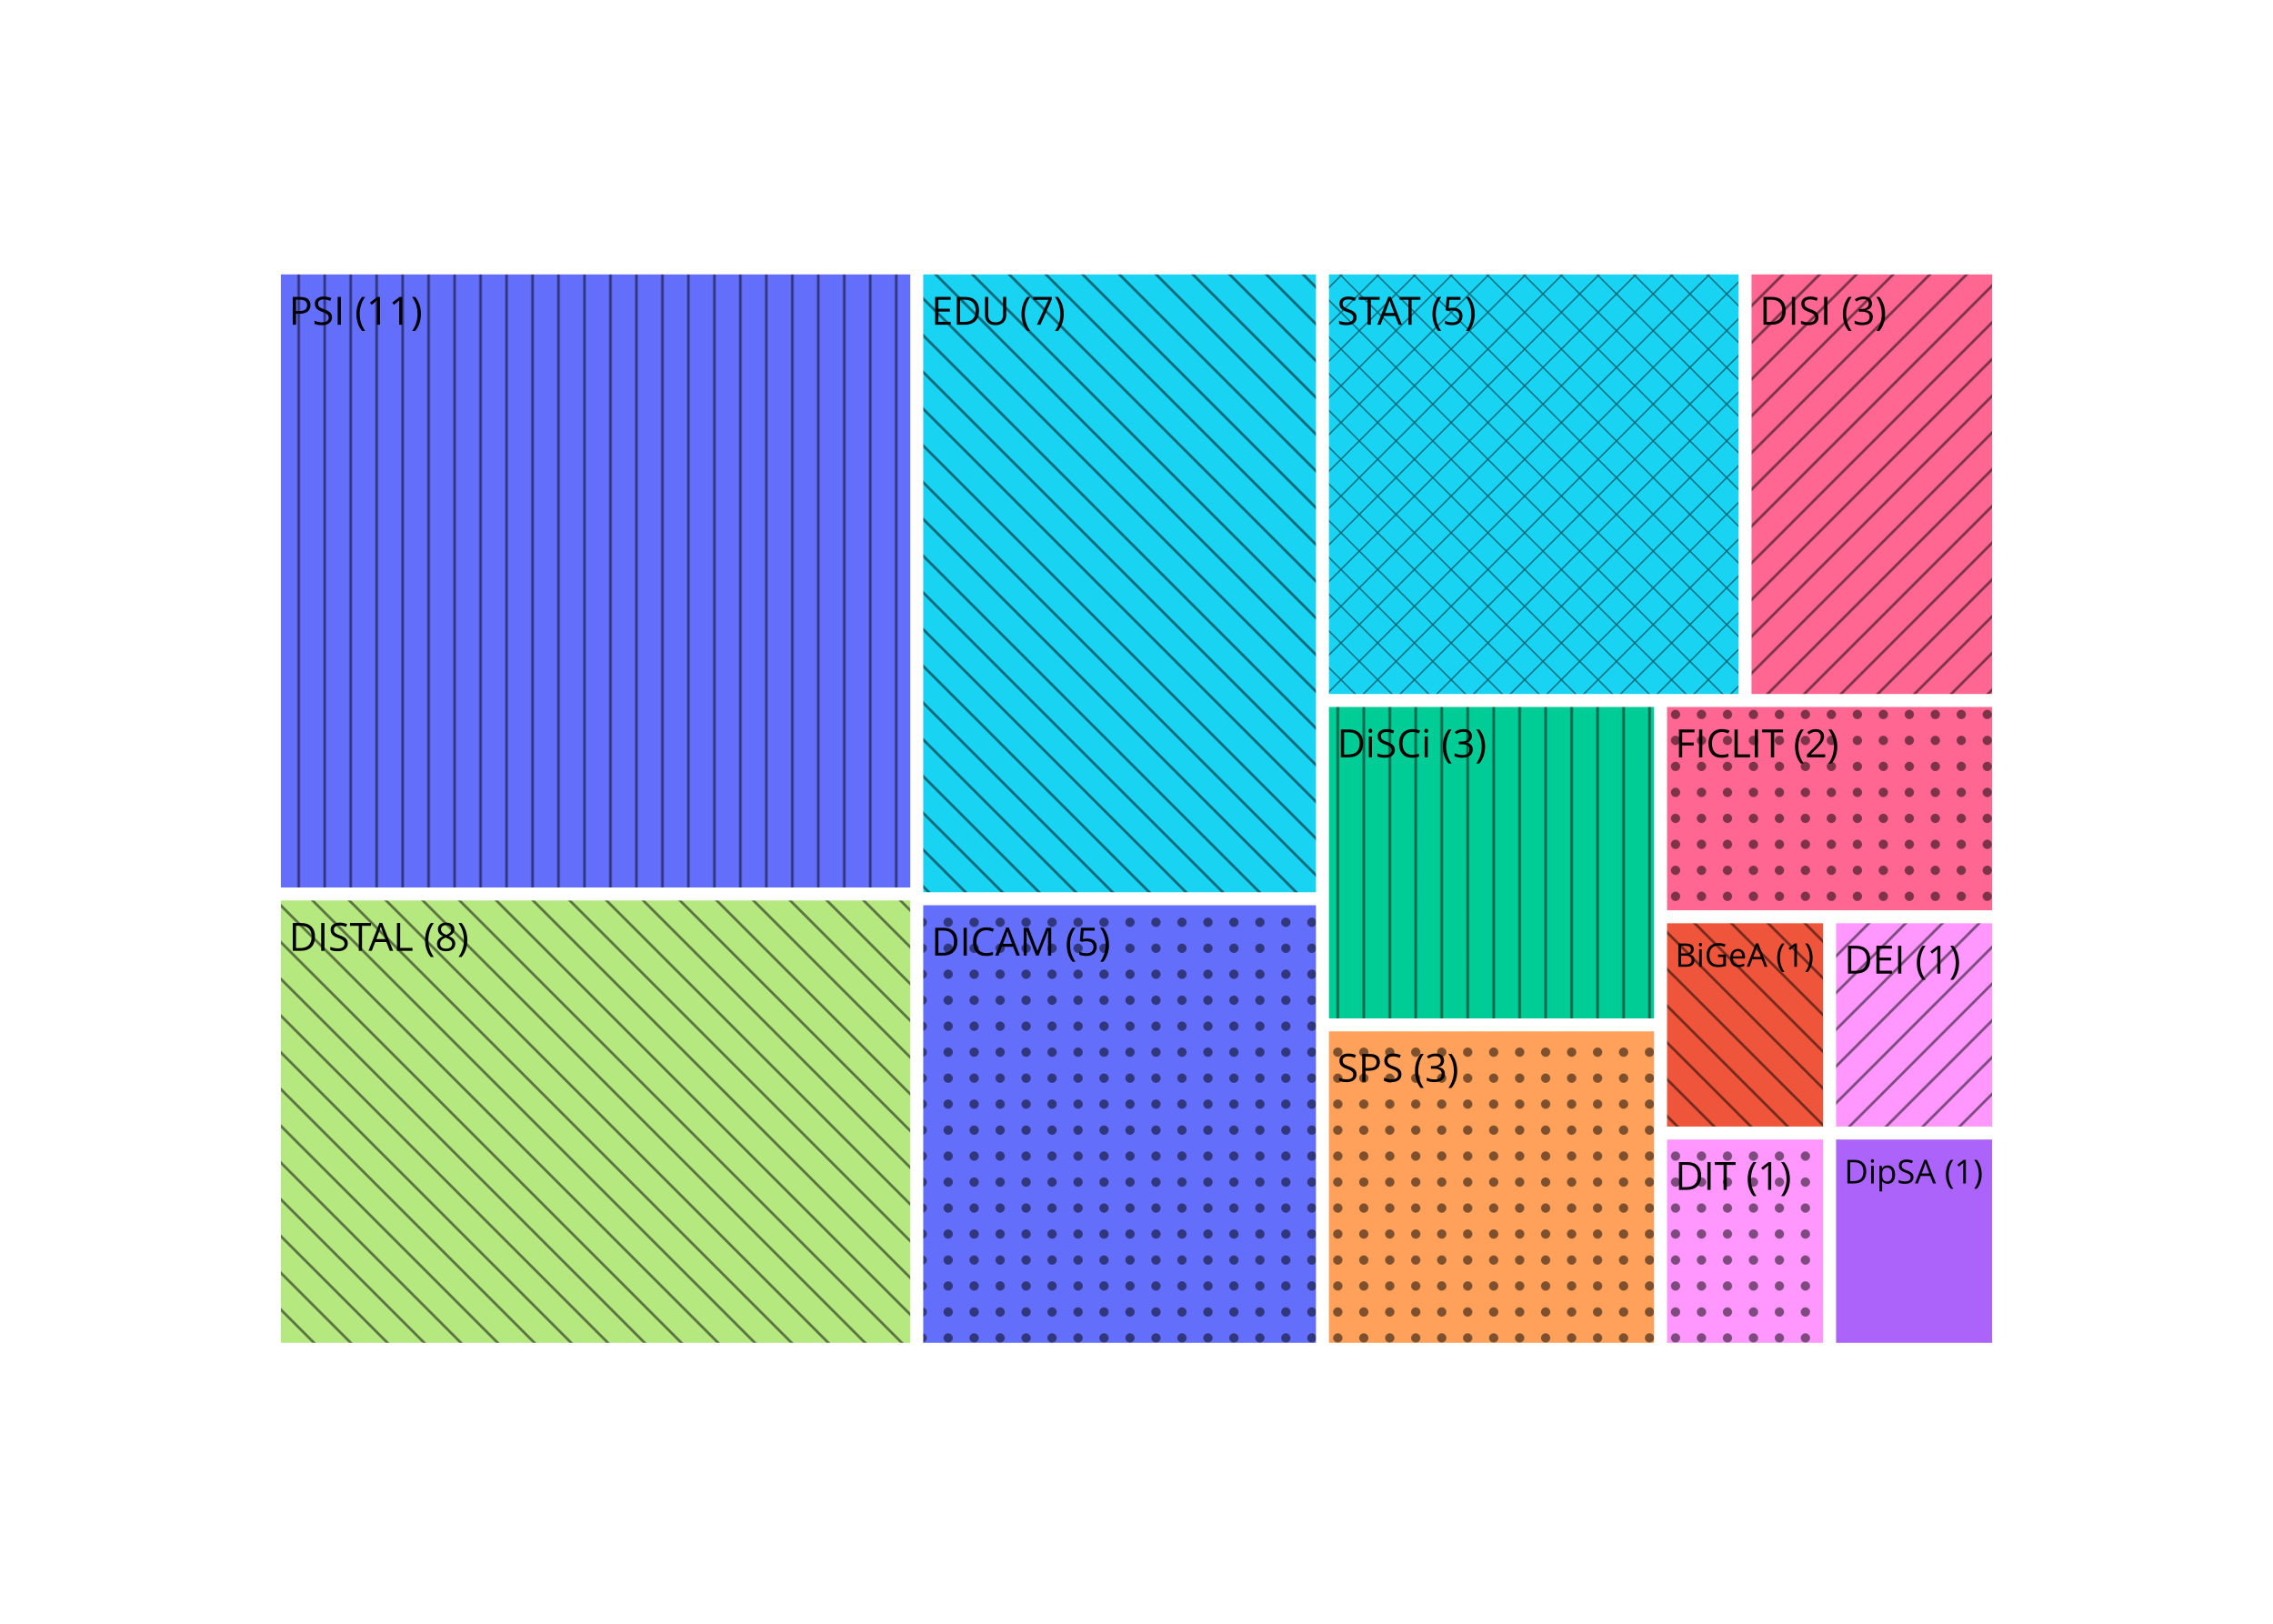
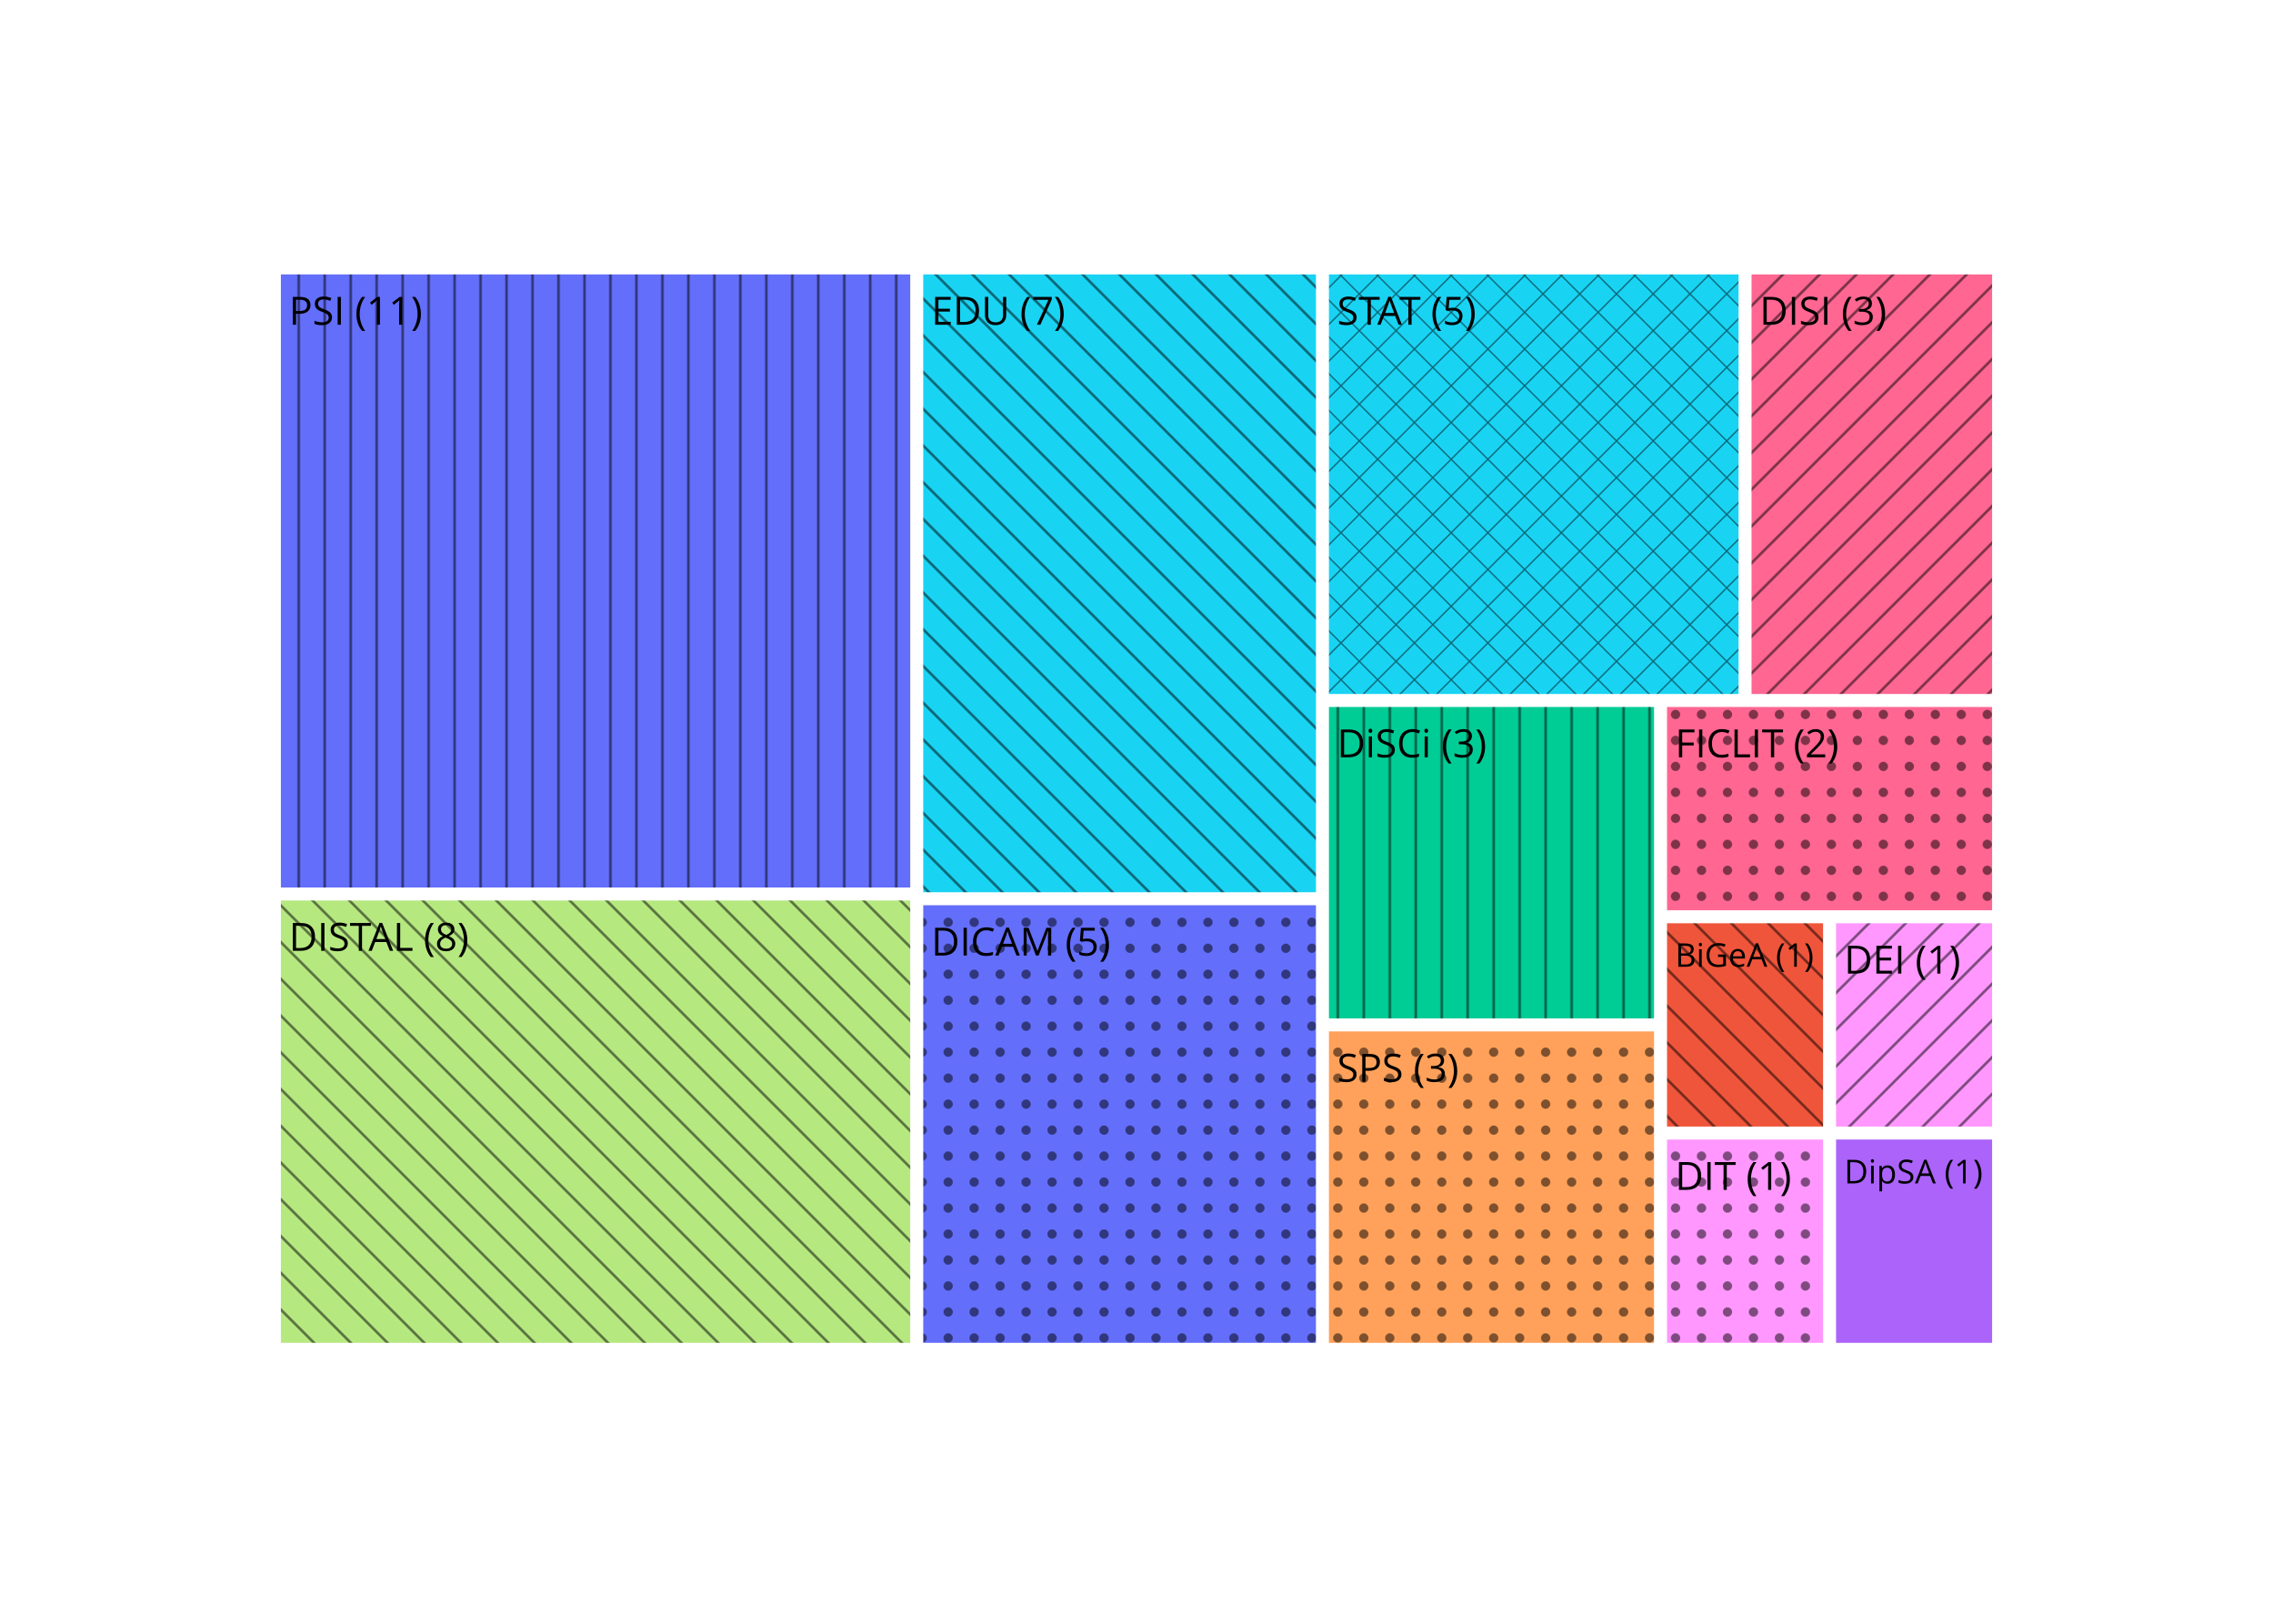
<svg xmlns="http://www.w3.org/2000/svg" class="main-svg" width="700" height="500" style="" viewBox="0 0 700 500">
  <rect x="0" y="0" width="700" height="500" style="fill: rgb(255, 255, 255); fill-opacity: 1;" />
-   <defs id="defs-6273d2">
+   <defs id="defs-4632e1">
    <g class="clips" />
    <g class="gradients" />
    <g class="patterns">
-       <pattern id="p6273d2-b3fcb0-10" width="8px" height="8px" patternUnits="userSpaceOnUse" patternTransform="">
+       <pattern id="p4632e1-4082cd-10" width="8px" height="8px" patternUnits="userSpaceOnUse" patternTransform="">
        <rect width="8px" height="8px" fill="rgb(99, 110, 250)" fill-opacity="1" />
        <path d="M4,0L4,8" opacity="0.5" stroke="rgb(0, 0, 0)" stroke-width="0.8px" />
      </pattern>
-       <pattern id="p6273d2-b3fcb0-4" width="11.314px" height="11.314px" patternUnits="userSpaceOnUse" patternTransform="">
+       <pattern id="p4632e1-4082cd-4" width="11.314px" height="11.314px" patternUnits="userSpaceOnUse" patternTransform="">
        <rect width="11.314px" height="11.314px" fill="rgb(182, 232, 128)" fill-opacity="1" />
        <path d="M8.485,-2.828l5.657,5.657M0,0L11.314,11.314M-2.828,8.485l5.657,5.657" opacity="0.5" stroke="rgb(0, 0, 0)" stroke-width="0.8px" />
      </pattern>
-       <pattern id="p6273d2-b3fcb0-8" width="11.314px" height="11.314px" patternUnits="userSpaceOnUse" patternTransform="">
+       <pattern id="p4632e1-4082cd-8" width="11.314px" height="11.314px" patternUnits="userSpaceOnUse" patternTransform="">
        <rect width="11.314px" height="11.314px" fill="rgb(25, 211, 243)" fill-opacity="1" />
        <path d="M8.485,-2.828l5.657,5.657M0,0L11.314,11.314M-2.828,8.485l5.657,5.657" opacity="0.5" stroke="rgb(0, 0, 0)" stroke-width="0.8px" />
      </pattern>
-       <pattern id="p6273d2-b3fcb0-2" width="8px" height="8px" patternUnits="userSpaceOnUse" patternTransform="">
+       <pattern id="p4632e1-4082cd-2" width="8px" height="8px" patternUnits="userSpaceOnUse" patternTransform="">
        <rect width="8px" height="8px" fill="rgb(99, 110, 250)" fill-opacity="1" />
        <circle cx="4" cy="4" r="1.427" opacity="0.5" fill="rgb(0, 0, 0)" />
      </pattern>
-       <pattern id="p6273d2-b3fcb0-12" width="11.314px" height="11.314px" patternUnits="userSpaceOnUse" patternTransform="">
+       <pattern id="p4632e1-4082cd-12" width="11.314px" height="11.314px" patternUnits="userSpaceOnUse" patternTransform="">
        <rect width="11.314px" height="11.314px" fill="rgb(25, 211, 243)" fill-opacity="1" />
        <path d="M-2.828,2.828l5.657,-5.657M0,11.314L11.314,0M8.485,14.142l5.657,-5.657M8.485,-2.828l5.657,5.657M0,0L11.314,11.314M-2.828,8.485l5.657,5.657" opacity="0.5" stroke="rgb(0, 0, 0)" stroke-width="0.411px" />
      </pattern>
-       <pattern id="p6273d2-b3fcb0-3" width="11.314px" height="11.314px" patternUnits="userSpaceOnUse" patternTransform="">
+       <pattern id="p4632e1-4082cd-3" width="11.314px" height="11.314px" patternUnits="userSpaceOnUse" patternTransform="">
        <rect width="11.314px" height="11.314px" fill="rgb(255, 102, 146)" fill-opacity="1" />
        <path d="M-2.828,2.828l5.657,-5.657M0,11.314L11.314,0M8.485,14.142l5.657,-5.657" opacity="0.5" stroke="rgb(0, 0, 0)" stroke-width="0.8px" />
      </pattern>
-       <pattern id="p6273d2-b3fcb0-6" width="8px" height="8px" patternUnits="userSpaceOnUse" patternTransform="">
+       <pattern id="p4632e1-4082cd-6" width="8px" height="8px" patternUnits="userSpaceOnUse" patternTransform="">
        <rect width="8px" height="8px" fill="rgb(0, 204, 150)" fill-opacity="1" />
        <path d="M4,0L4,8" opacity="0.5" stroke="rgb(0, 0, 0)" stroke-width="0.8px" />
      </pattern>
-       <pattern id="p6273d2-b3fcb0-11" width="8px" height="8px" patternUnits="userSpaceOnUse" patternTransform="">
+       <pattern id="p4632e1-4082cd-11" width="8px" height="8px" patternUnits="userSpaceOnUse" patternTransform="">
        <rect width="8px" height="8px" fill="rgb(255, 161, 90)" fill-opacity="1" />
        <circle cx="4" cy="4" r="1.427" opacity="0.5" fill="rgb(0, 0, 0)" />
      </pattern>
-       <pattern id="p6273d2-b3fcb0-9" width="8px" height="8px" patternUnits="userSpaceOnUse" patternTransform="">
+       <pattern id="p4632e1-4082cd-9" width="8px" height="8px" patternUnits="userSpaceOnUse" patternTransform="">
        <rect width="8px" height="8px" fill="rgb(255, 102, 146)" fill-opacity="1" />
        <circle cx="4" cy="4" r="1.427" opacity="0.5" fill="rgb(0, 0, 0)" />
      </pattern>
-       <pattern id="p6273d2-b3fcb0-0" width="11.314px" height="11.314px" patternUnits="userSpaceOnUse" patternTransform="">
+       <pattern id="p4632e1-4082cd-0" width="11.314px" height="11.314px" patternUnits="userSpaceOnUse" patternTransform="">
        <rect width="11.314px" height="11.314px" fill="rgb(239, 85, 59)" fill-opacity="1" />
        <path d="M8.485,-2.828l5.657,5.657M0,0L11.314,11.314M-2.828,8.485l5.657,5.657" opacity="0.5" stroke="rgb(0, 0, 0)" stroke-width="0.8px" />
      </pattern>
-       <pattern id="p6273d2-b3fcb0-1" width="11.314px" height="11.314px" patternUnits="userSpaceOnUse" patternTransform="">
+       <pattern id="p4632e1-4082cd-1" width="11.314px" height="11.314px" patternUnits="userSpaceOnUse" patternTransform="">
        <rect width="11.314px" height="11.314px" fill="rgb(255, 151, 255)" fill-opacity="1" />
        <path d="M-2.828,2.828l5.657,-5.657M0,11.314L11.314,0M8.485,14.142l5.657,-5.657" opacity="0.5" stroke="rgb(0, 0, 0)" stroke-width="0.8px" />
      </pattern>
-       <pattern id="p6273d2-b3fcb0-5" width="8px" height="8px" patternUnits="userSpaceOnUse" patternTransform="">
+       <pattern id="p4632e1-4082cd-5" width="8px" height="8px" patternUnits="userSpaceOnUse" patternTransform="">
        <rect width="8px" height="8px" fill="rgb(255, 151, 255)" fill-opacity="1" />
        <circle cx="4" cy="4" r="1.427" opacity="0.5" fill="rgb(0, 0, 0)" />
      </pattern>
    </g>
  </defs>
  <g class="bglayer" />
  <g class="layer-below">
    <g class="imagelayer" />
    <g class="shapelayer" />
  </g>
  <g class="cartesianlayer" />
  <g class="polarlayer" />
  <g class="smithlayer" />
  <g class="ternarylayer" />
  <g class="geolayer" />
  <g class="funnelarealayer" />
  <g class="pielayer" />
  <g class="iciclelayer" />
  <g class="treemaplayer">
    <g class="trace treemap" style="opacity: 1;">
      <g class="slice cursor-pointer">
        <path class="surface" d="M80,60L620,60L620,420L80,420Z" style="pointer-events: none; fill: rgb(0, 0, 0); fill-opacity: 0; stroke-width: 0; stroke: rgb(0, 0, 0); stroke-opacity: 0; opacity: 100;" />
        <g class="slicetext">
          <text data-notex="1" class="slicetext" text-anchor="start" x="0" y="0" style="font-family: 'Open Sans', verdana, arial, sans-serif; font-size: 12px; fill: rgb(42, 63, 95); fill-opacity: 1; white-space: pre;" transform="translate(86,76)"> </text>
        </g>
      </g>
      <g class="slice cursor-pointer">
-         <path class="surface pattern_filled" d="M86,84L280.824,84L280.824,273.789L86,273.789Z" style="pointer-events: none; stroke-width: 1; fill: url('#p6273d2-b3fcb0-10'); stroke: rgb(255, 255, 255); stroke-opacity: 1; opacity: 1;" />
+         <path class="surface pattern_filled" d="M86,84L280.824,84L280.824,273.789L86,273.789Z" style="pointer-events: none; stroke-width: 1; fill: url('#p4632e1-4082cd-10'); stroke: rgb(255, 255, 255); stroke-opacity: 1; opacity: 1;" />
        <g class="slicetext">
          <text data-notex="1" class="slicetext" text-anchor="start" x="0" y="0" style="font-family: 'Open Sans', verdana, arial, sans-serif; font-size: 12px; fill: rgb(255, 255, 255); fill-opacity: 1; white-space: pre;" transform="translate(89,100)">
            <tspan style=" fill: black; text-shadow: -2px -2px 0 #FFF, 2px -2px 0 #FFF, -2px 2px 0 #FFF, 2px 2px 0 #FFF, -2px 0 0 #FFF, 2px 0 0 #FFF, 0 -2px 0 #FFF, 0 2px 0 #FFF;">PSI (11)</tspan>
          </text>
        </g>
      </g>
      <g class="slice cursor-pointer">
-         <path class="surface pattern_filled" d="M86,276.789L280.824,276.789L280.824,414L86,414Z" style="pointer-events: none; stroke-width: 1; fill: url('#p6273d2-b3fcb0-4'); stroke: rgb(255, 255, 255); stroke-opacity: 1; opacity: 1;" />
+         <path class="surface pattern_filled" d="M86,276.789L280.824,276.789L280.824,414L86,414Z" style="pointer-events: none; stroke-width: 1; fill: url('#p4632e1-4082cd-4'); stroke: rgb(255, 255, 255); stroke-opacity: 1; opacity: 1;" />
        <g class="slicetext">
          <text data-notex="1" class="slicetext" text-anchor="start" x="0" y="0" style="font-family: 'Open Sans', verdana, arial, sans-serif; font-size: 12px; fill: rgb(68, 68, 68); fill-opacity: 1; white-space: pre;" transform="translate(89,292.7895)">
            <tspan style=" fill: black; text-shadow: -2px -2px 0 #FFF, 2px -2px 0 #FFF, -2px 2px 0 #FFF, 2px 2px 0 #FFF, -2px 0 0 #FFF, 2px 0 0 #FFF, 0 -2px 0 #FFF, 0 2px 0 #FFF;">DISTAL (8)</tspan>
          </text>
        </g>
      </g>
      <g class="slice cursor-pointer">
-         <path class="surface pattern_filled" d="M283.824,84L405.765,84L405.765,275.25L283.824,275.25Z" style="pointer-events: none; stroke-width: 1; fill: url('#p6273d2-b3fcb0-8'); stroke: rgb(255, 255, 255); stroke-opacity: 1; opacity: 1;" />
+         <path class="surface pattern_filled" d="M283.824,84L405.765,84L405.765,275.25L283.824,275.25Z" style="pointer-events: none; stroke-width: 1; fill: url('#p4632e1-4082cd-8'); stroke: rgb(255, 255, 255); stroke-opacity: 1; opacity: 1;" />
        <g class="slicetext">
          <text data-notex="1" class="slicetext" text-anchor="start" x="0" y="0" style="font-family: 'Open Sans', verdana, arial, sans-serif; font-size: 12px; fill: rgb(68, 68, 68); fill-opacity: 1; white-space: pre;" transform="translate(286.8235,100)">
            <tspan style=" fill: black; text-shadow: -2px -2px 0 #FFF, 2px -2px 0 #FFF, -2px 2px 0 #FFF, 2px 2px 0 #FFF, -2px 0 0 #FFF, 2px 0 0 #FFF, 0 -2px 0 #FFF, 0 2px 0 #FFF;">EDU (7)</tspan>
          </text>
        </g>
      </g>
      <g class="slice cursor-pointer">
-         <path class="surface pattern_filled" d="M283.824,278.25L405.765,278.25L405.765,414L283.824,414Z" style="pointer-events: none; stroke-width: 1; fill: url('#p6273d2-b3fcb0-2'); stroke: rgb(255, 255, 255); stroke-opacity: 1; opacity: 1;" />
+         <path class="surface pattern_filled" d="M283.824,278.25L405.765,278.25L405.765,414L283.824,414Z" style="pointer-events: none; stroke-width: 1; fill: url('#p4632e1-4082cd-2'); stroke: rgb(255, 255, 255); stroke-opacity: 1; opacity: 1;" />
        <g class="slicetext">
          <text data-notex="1" class="slicetext" text-anchor="start" x="0" y="0" style="font-family: 'Open Sans', verdana, arial, sans-serif; font-size: 12px; fill: rgb(255, 255, 255); fill-opacity: 1; white-space: pre;" transform="translate(286.8235,294.25)">
            <tspan style=" fill: black; text-shadow: -2px -2px 0 #FFF, 2px -2px 0 #FFF, -2px 2px 0 #FFF, 2px 2px 0 #FFF, -2px 0 0 #FFF, 2px 0 0 #FFF, 0 -2px 0 #FFF, 0 2px 0 #FFF;">DICAM (5)</tspan>
          </text>
        </g>
      </g>
      <g class="slice cursor-pointer">
-         <path class="surface pattern_filled" d="M408.765,84L535.912,84L535.912,214.2L408.765,214.2Z" style="pointer-events: none; stroke-width: 1; fill: url('#p6273d2-b3fcb0-12'); stroke: rgb(255, 255, 255); stroke-opacity: 1; opacity: 1;" />
+         <path class="surface pattern_filled" d="M408.765,84L535.912,84L535.912,214.2L408.765,214.2Z" style="pointer-events: none; stroke-width: 1; fill: url('#p4632e1-4082cd-12'); stroke: rgb(255, 255, 255); stroke-opacity: 1; opacity: 1;" />
        <g class="slicetext">
          <text data-notex="1" class="slicetext" text-anchor="start" x="0" y="0" style="font-family: 'Open Sans', verdana, arial, sans-serif; font-size: 12px; fill: rgb(68, 68, 68); fill-opacity: 1; white-space: pre;" transform="translate(411.7647,100)">
            <tspan style=" fill: black; text-shadow: -2px -2px 0 #FFF, 2px -2px 0 #FFF, -2px 2px 0 #FFF, 2px 2px 0 #FFF, -2px 0 0 #FFF, 2px 0 0 #FFF, 0 -2px 0 #FFF, 0 2px 0 #FFF;">STAT (5)</tspan>
          </text>
        </g>
      </g>
      <g class="slice cursor-pointer">
-         <path class="surface pattern_filled" d="M538.912,84L614,84L614,214.2L538.912,214.2Z" style="pointer-events: none; stroke-width: 1; fill: url('#p6273d2-b3fcb0-3'); stroke: rgb(255, 255, 255); stroke-opacity: 1; opacity: 1;" />
+         <path class="surface pattern_filled" d="M538.912,84L614,84L614,214.2L538.912,214.2Z" style="pointer-events: none; stroke-width: 1; fill: url('#p4632e1-4082cd-3'); stroke: rgb(255, 255, 255); stroke-opacity: 1; opacity: 1;" />
        <g class="slicetext">
          <text data-notex="1" class="slicetext" text-anchor="start" x="0" y="0" style="font-family: 'Open Sans', verdana, arial, sans-serif; font-size: 12px; fill: rgb(68, 68, 68); fill-opacity: 1; white-space: pre;" transform="translate(541.9118,100)">
            <tspan style=" fill: black; text-shadow: -2px -2px 0 #FFF, 2px -2px 0 #FFF, -2px 2px 0 #FFF, 2px 2px 0 #FFF, -2px 0 0 #FFF, 2px 0 0 #FFF, 0 -2px 0 #FFF, 0 2px 0 #FFF;">DISI (3)</tspan>
          </text>
        </g>
      </g>
      <g class="slice cursor-pointer">
-         <path class="surface pattern_filled" d="M408.765,217.2L509.882,217.2L509.882,314.1L408.765,314.1Z" style="pointer-events: none; stroke-width: 1; fill: url('#p6273d2-b3fcb0-6'); stroke: rgb(255, 255, 255); stroke-opacity: 1; opacity: 1;" />
+         <path class="surface pattern_filled" d="M408.765,217.2L509.882,217.2L509.882,314.1L408.765,314.1Z" style="pointer-events: none; stroke-width: 1; fill: url('#p4632e1-4082cd-6'); stroke: rgb(255, 255, 255); stroke-opacity: 1; opacity: 1;" />
        <g class="slicetext">
          <text data-notex="1" class="slicetext" text-anchor="start" x="0" y="0" style="font-family: 'Open Sans', verdana, arial, sans-serif; font-size: 12px; fill: rgb(68, 68, 68); fill-opacity: 1; white-space: pre;" transform="translate(411.7647,233.2)">
            <tspan style=" fill: black; text-shadow: -2px -2px 0 #FFF, 2px -2px 0 #FFF, -2px 2px 0 #FFF, 2px 2px 0 #FFF, -2px 0 0 #FFF, 2px 0 0 #FFF, 0 -2px 0 #FFF, 0 2px 0 #FFF;">DiSCi (3)</tspan>
          </text>
        </g>
      </g>
      <g class="slice cursor-pointer">
-         <path class="surface pattern_filled" d="M408.765,317.1L509.882,317.1L509.882,414L408.765,414Z" style="pointer-events: none; stroke-width: 1; fill: url('#p6273d2-b3fcb0-11'); stroke: rgb(255, 255, 255); stroke-opacity: 1; opacity: 1;" />
+         <path class="surface pattern_filled" d="M408.765,317.1L509.882,317.1L509.882,414L408.765,414Z" style="pointer-events: none; stroke-width: 1; fill: url('#p4632e1-4082cd-11'); stroke: rgb(255, 255, 255); stroke-opacity: 1; opacity: 1;" />
        <g class="slicetext">
          <text data-notex="1" class="slicetext" text-anchor="start" x="0" y="0" style="font-family: 'Open Sans', verdana, arial, sans-serif; font-size: 12px; fill: rgb(68, 68, 68); fill-opacity: 1; white-space: pre;" transform="translate(411.7647,333.1)">
            <tspan style=" fill: black; text-shadow: -2px -2px 0 #FFF, 2px -2px 0 #FFF, -2px 2px 0 #FFF, 2px 2px 0 #FFF, -2px 0 0 #FFF, 2px 0 0 #FFF, 0 -2px 0 #FFF, 0 2px 0 #FFF;">SPS (3)</tspan>
          </text>
        </g>
      </g>
      <g class="slice cursor-pointer">
-         <path class="surface pattern_filled" d="M512.882,217.2L614,217.2L614,280.8L512.882,280.8Z" style="pointer-events: none; stroke-width: 1; fill: url('#p6273d2-b3fcb0-9'); stroke: rgb(255, 255, 255); stroke-opacity: 1; opacity: 1;" />
+         <path class="surface pattern_filled" d="M512.882,217.2L614,217.2L614,280.8L512.882,280.8Z" style="pointer-events: none; stroke-width: 1; fill: url('#p4632e1-4082cd-9'); stroke: rgb(255, 255, 255); stroke-opacity: 1; opacity: 1;" />
        <g class="slicetext">
          <text data-notex="1" class="slicetext" text-anchor="start" x="0" y="0" style="font-family: 'Open Sans', verdana, arial, sans-serif; font-size: 12px; fill: rgb(68, 68, 68); fill-opacity: 1; white-space: pre;" transform="translate(515.8824,233.2)">
            <tspan style=" fill: black; text-shadow: -2px -2px 0 #FFF, 2px -2px 0 #FFF, -2px 2px 0 #FFF, 2px 2px 0 #FFF, -2px 0 0 #FFF, 2px 0 0 #FFF, 0 -2px 0 #FFF, 0 2px 0 #FFF;">FICLIT (2)</tspan>
          </text>
        </g>
      </g>
      <g class="slice cursor-pointer">
-         <path class="surface pattern_filled" d="M512.882,283.8L561.941,283.8L561.941,347.4L512.882,347.4Z" style="pointer-events: none; stroke-width: 1; fill: url('#p6273d2-b3fcb0-0'); stroke: rgb(255, 255, 255); stroke-opacity: 1; opacity: 1;" />
+         <path class="surface pattern_filled" d="M512.882,283.8L561.941,283.8L561.941,347.4L512.882,347.4Z" style="pointer-events: none; stroke-width: 1; fill: url('#p4632e1-4082cd-0'); stroke: rgb(255, 255, 255); stroke-opacity: 1; opacity: 1;" />
        <g class="slicetext">
-           <text data-notex="1" class="slicetext" text-anchor="start" x="0" y="0" style="font-family: 'Open Sans', verdana, arial, sans-serif; font-size: 12px; fill: rgb(255, 255, 255); fill-opacity: 1; white-space: pre;" transform="translate(515.8824,297.7011)scale(0.8385424)">
+           <text data-notex="1" class="slicetext" text-anchor="start" x="0" y="0" style="font-family: 'Open Sans', verdana, arial, sans-serif; font-size: 12px; fill: rgb(255, 255, 255); fill-opacity: 1; white-space: pre;" transform="translate(515.8824,297.6899)scale(0.8376821)">
            <tspan style=" fill: black; text-shadow: -2px -2px 0 #FFF, 2px -2px 0 #FFF, -2px 2px 0 #FFF, 2px 2px 0 #FFF, -2px 0 0 #FFF, 2px 0 0 #FFF, 0 -2px 0 #FFF, 0 2px 0 #FFF;">BiGeA (1)</tspan>
          </text>
        </g>
      </g>
      <g class="slice cursor-pointer">
-         <path class="surface pattern_filled" d="M564.941,283.8L614,283.8L614,347.4L564.941,347.4Z" style="pointer-events: none; stroke-width: 1; fill: url('#p6273d2-b3fcb0-1'); stroke: rgb(255, 255, 255); stroke-opacity: 1; opacity: 1;" />
+         <path class="surface pattern_filled" d="M564.941,283.8L614,283.8L614,347.4L564.941,347.4Z" style="pointer-events: none; stroke-width: 1; fill: url('#p4632e1-4082cd-1'); stroke: rgb(255, 255, 255); stroke-opacity: 1; opacity: 1;" />
        <g class="slicetext">
          <text data-notex="1" class="slicetext" text-anchor="start" x="0" y="0" style="font-family: 'Open Sans', verdana, arial, sans-serif; font-size: 12px; fill: rgb(68, 68, 68); fill-opacity: 1; white-space: pre;" transform="translate(567.9412,299.8)">
            <tspan style=" fill: black; text-shadow: -2px -2px 0 #FFF, 2px -2px 0 #FFF, -2px 2px 0 #FFF, 2px 2px 0 #FFF, -2px 0 0 #FFF, 2px 0 0 #FFF, 0 -2px 0 #FFF, 0 2px 0 #FFF;">DEI (1)</tspan>
          </text>
        </g>
      </g>
      <g class="slice cursor-pointer">
-         <path class="surface pattern_filled" d="M512.882,350.4L561.941,350.4L561.941,414L512.882,414Z" style="pointer-events: none; stroke-width: 1; fill: url('#p6273d2-b3fcb0-5'); stroke: rgb(255, 255, 255); stroke-opacity: 1; opacity: 1;" />
+         <path class="surface pattern_filled" d="M512.882,350.4L561.941,350.4L561.941,414L512.882,414Z" style="pointer-events: none; stroke-width: 1; fill: url('#p4632e1-4082cd-5'); stroke: rgb(255, 255, 255); stroke-opacity: 1; opacity: 1;" />
        <g class="slicetext">
          <text data-notex="1" class="slicetext" text-anchor="start" x="0" y="0" style="font-family: 'Open Sans', verdana, arial, sans-serif; font-size: 12px; fill: rgb(68, 68, 68); fill-opacity: 1; white-space: pre;" transform="translate(515.8824,366.4)">
            <tspan style=" fill: black; text-shadow: -2px -2px 0 #FFF, 2px -2px 0 #FFF, -2px 2px 0 #FFF, 2px 2px 0 #FFF, -2px 0 0 #FFF, 2px 0 0 #FFF, 0 -2px 0 #FFF, 0 2px 0 #FFF;">DIT (1)</tspan>
          </text>
        </g>
      </g>
      <g class="slice cursor-pointer">
        <path class="surface" d="M564.941,350.4L614,350.4L614,414L564.941,414Z" style="pointer-events: none; stroke-width: 1; fill: rgb(171, 99, 250); fill-opacity: 1; stroke: rgb(255, 255, 255); stroke-opacity: 1; opacity: 1;" />
        <g class="slicetext">
-           <text data-notex="1" class="slicetext" text-anchor="start" x="0" y="0" style="font-family: 'Open Sans', verdana, arial, sans-serif; font-size: 12px; fill: rgb(255, 255, 255); fill-opacity: 1; white-space: pre;" transform="translate(567.9412,364.4269)scale(0.8482212)">
+           <text data-notex="1" class="slicetext" text-anchor="start" x="0" y="0" style="font-family: 'Open Sans', verdana, arial, sans-serif; font-size: 12px; fill: rgb(255, 255, 255); fill-opacity: 1; white-space: pre;" transform="translate(567.9412,364.4091)scale(0.8468528)">
            <tspan style=" fill: black; text-shadow: -2px -2px 0 #FFF, 2px -2px 0 #FFF, -2px 2px 0 #FFF, 2px 2px 0 #FFF, -2px 0 0 #FFF, 2px 0 0 #FFF, 0 -2px 0 #FFF, 0 2px 0 #FFF;">DipSA (1)</tspan>
          </text>
        </g>
      </g>
    </g>
  </g>
  <g class="sunburstlayer" />
  <g class="glimages" />
-   <defs id="topdefs-6273d2">
+   <defs id="topdefs-4632e1">
    <g class="clips" />
  </defs>
  <g class="layer-above">
    <g class="imagelayer" />
    <g class="shapelayer" />
  </g>
  <g class="infolayer">
    <g class="g-gtitle" />
  </g>
</svg>
